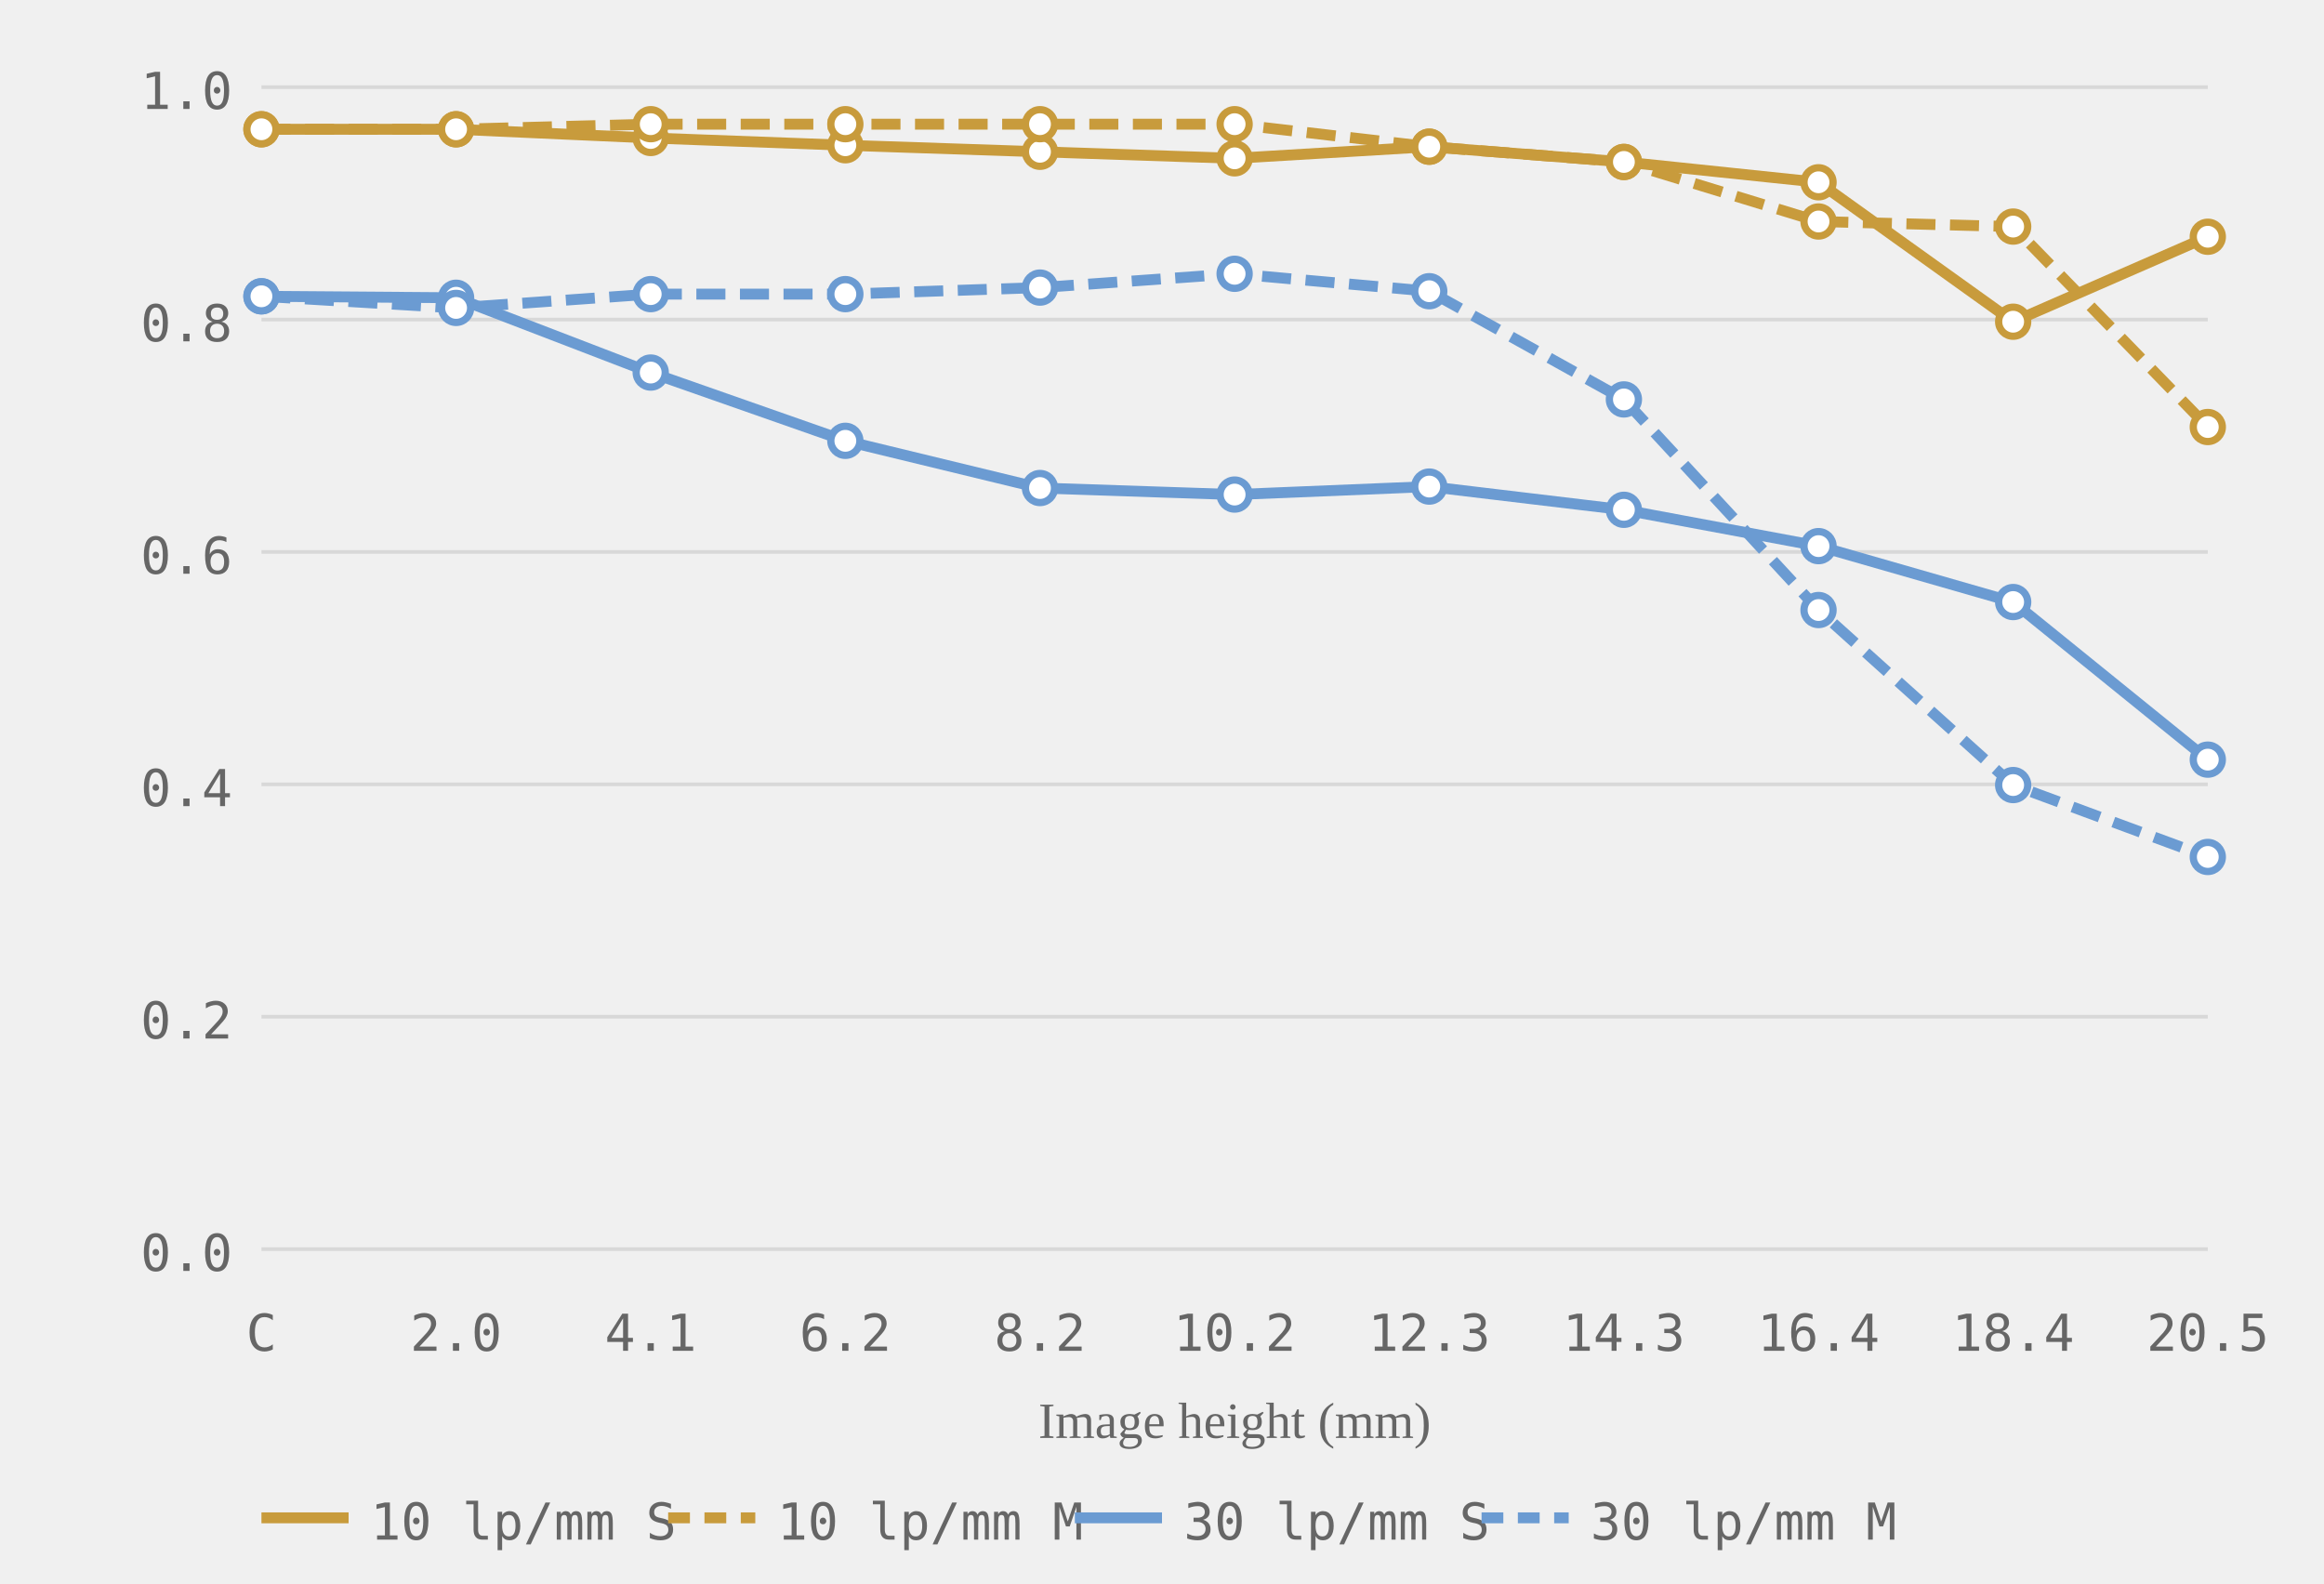
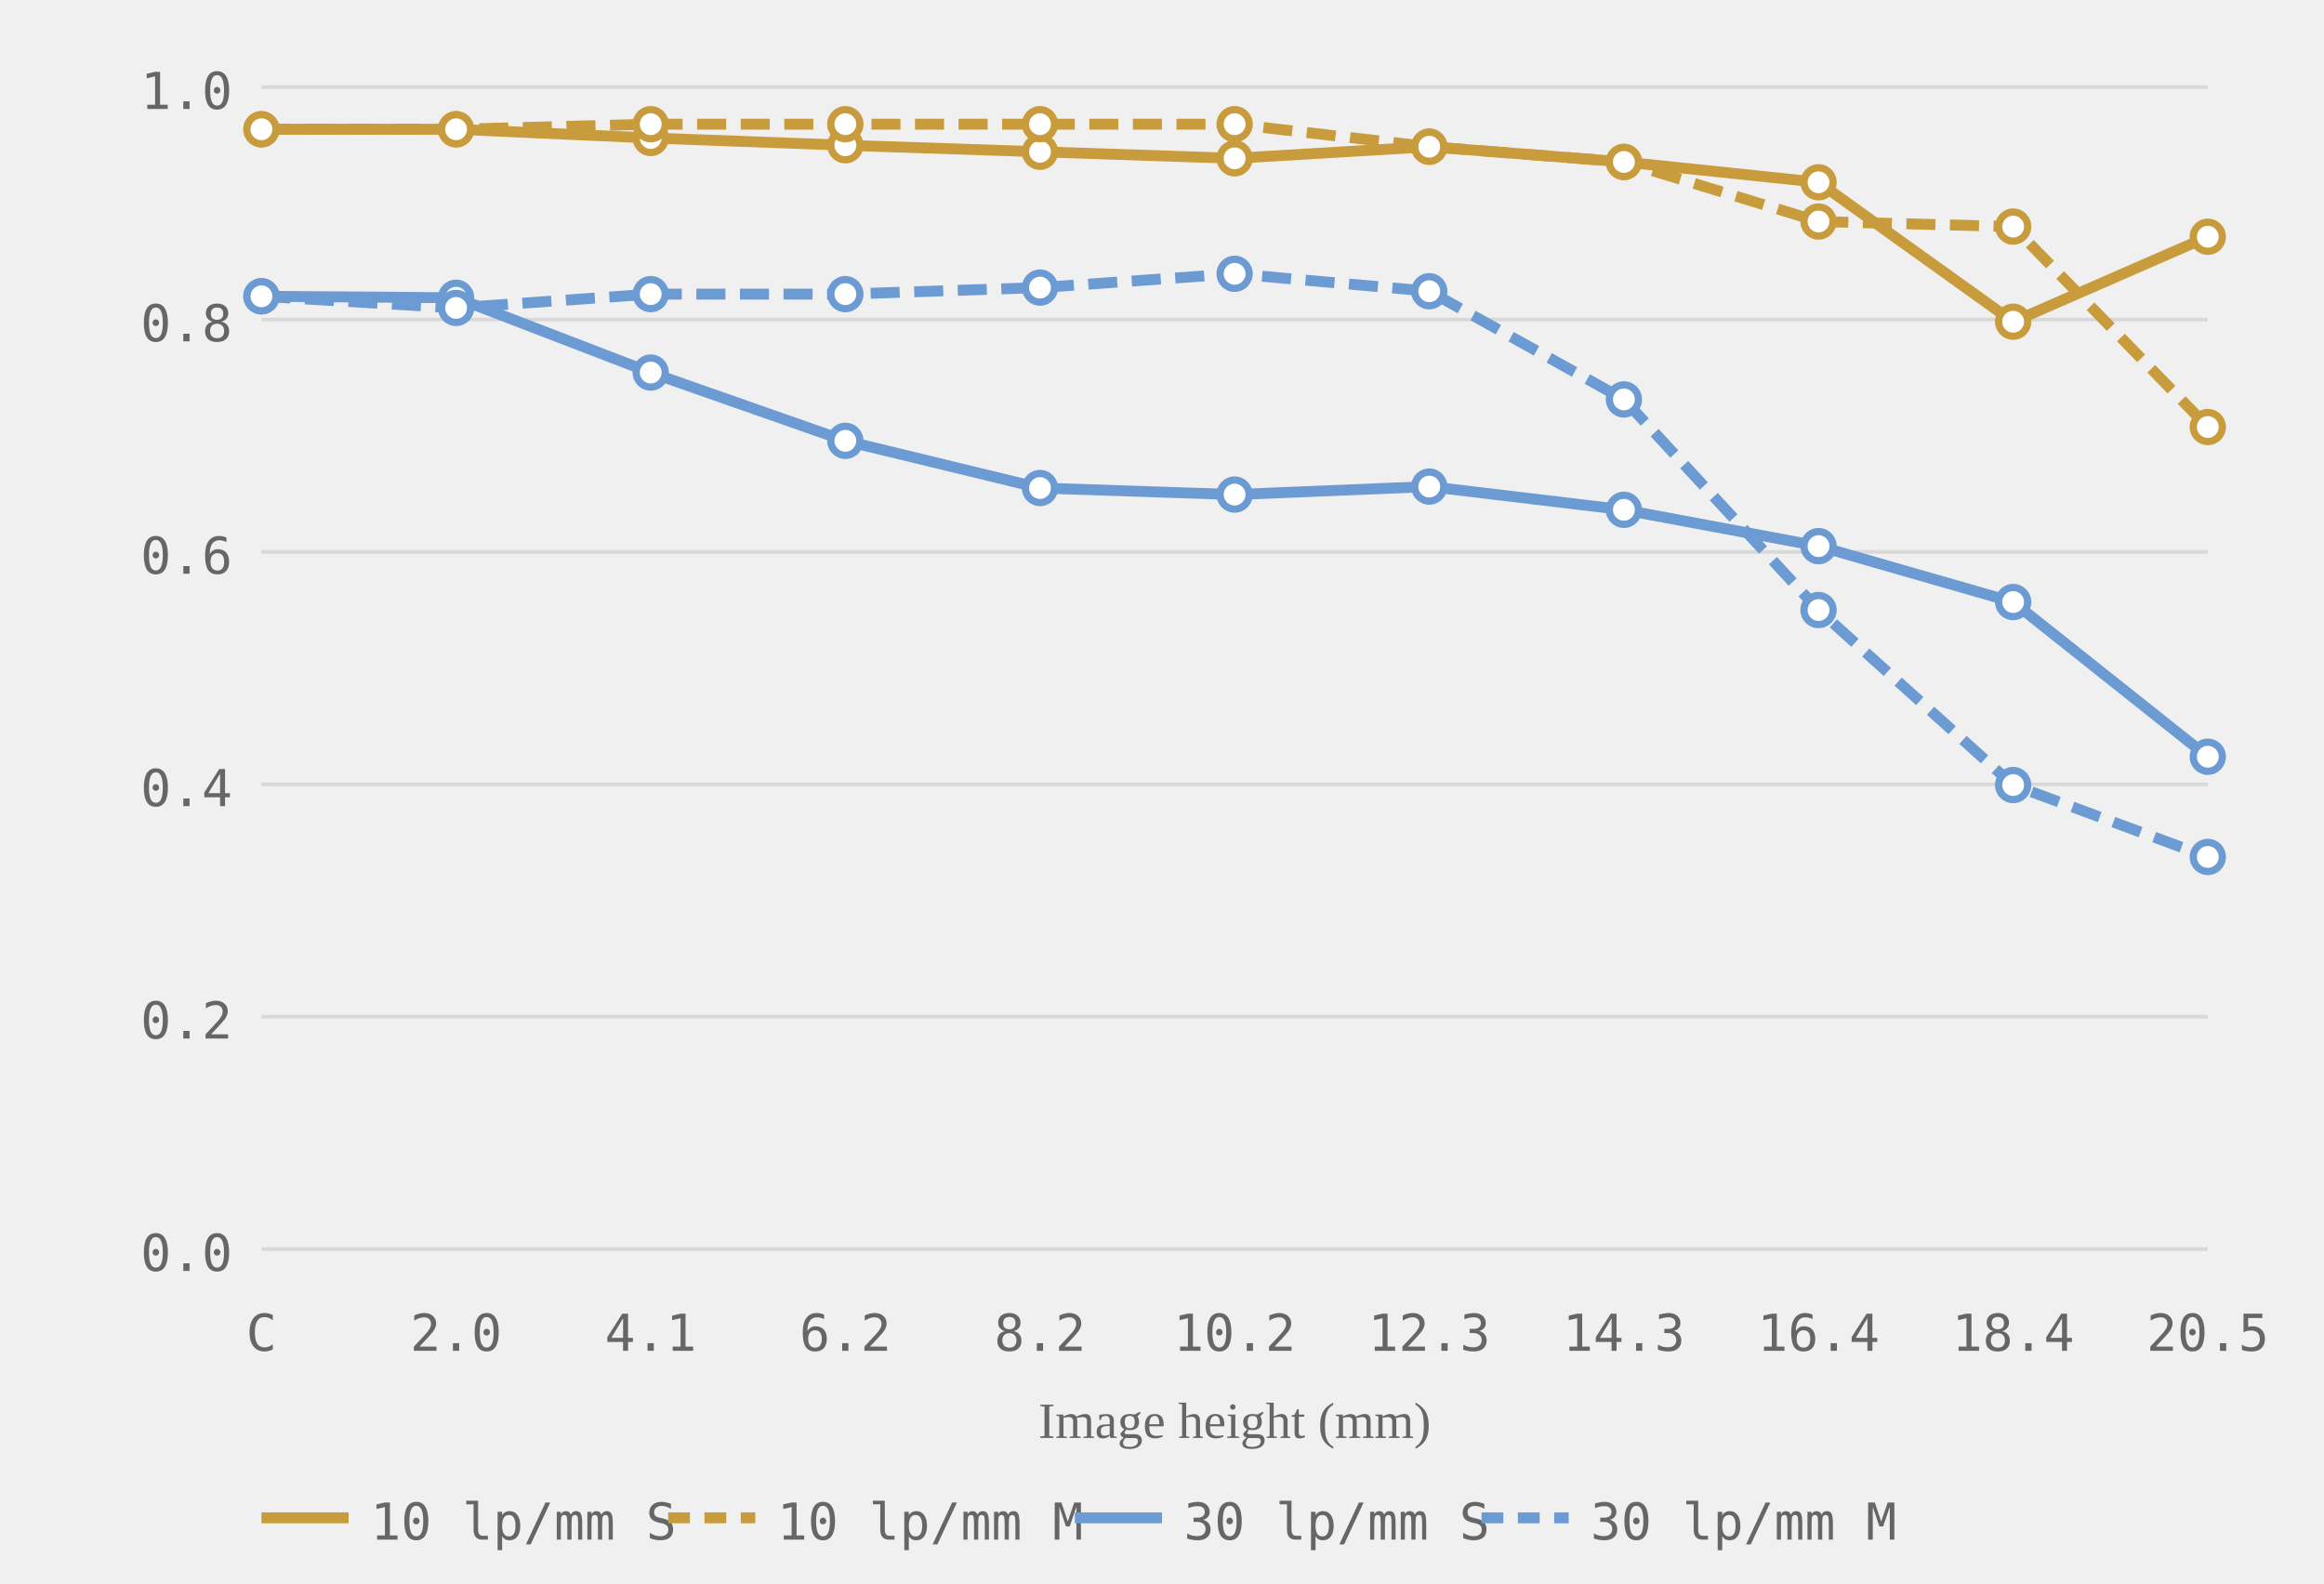
<svg xmlns="http://www.w3.org/2000/svg" viewBox="0 0 320 218" role="img" aria-label="MTF chart, generated from readings">
  <style>.grid-line { stroke: #d8d8d8; stroke-width: 0.5; }.axis-label { font-size: 7px; fill: #666666; font-family: ui-monospace, monospace; }.axis-y { text-anchor: end; }.axis-x { text-anchor: middle; }.axis-title { font-size: 7px; fill: #666666; text-anchor: middle; }.curve { fill: none; stroke-width: 1.5; }.curve-m { stroke-dasharray: 4 2; }.dot { fill: white; stroke-width: 1; }.legend-text { font-size: 7px; fill: #666666; font-family: ui-monospace, monospace; }</style>
  <line class="grid-line" x1="36" y1="172.0" x2="304" y2="172.0" />
  <line class="grid-line" x1="36" y1="140.0" x2="304" y2="140.0" />
  <line class="grid-line" x1="36" y1="108.0" x2="304" y2="108.0" />
  <line class="grid-line" x1="36" y1="76.0" x2="304" y2="76.0" />
  <line class="grid-line" x1="36" y1="44.0" x2="304" y2="44.0" />
  <line class="grid-line" x1="36" y1="12.0" x2="304" y2="12.0" />
  <text class="axis-label axis-y" x="32" y="175.0">0.0</text>
  <text class="axis-label axis-y" x="32" y="143.0">0.2</text>
  <text class="axis-label axis-y" x="32" y="111.0">0.4</text>
  <text class="axis-label axis-y" x="32" y="79.0">0.6</text>
  <text class="axis-label axis-y" x="32" y="47.0">0.8</text>
  <text class="axis-label axis-y" x="32" y="15.0">1.0</text>
  <text class="axis-label axis-x" x="36.0" y="186">C</text>
  <text class="axis-label axis-x" x="62.8" y="186">2.0</text>
  <text class="axis-label axis-x" x="89.6" y="186">4.1</text>
  <text class="axis-label axis-x" x="116.4" y="186">6.2</text>
  <text class="axis-label axis-x" x="143.2" y="186">8.2</text>
  <text class="axis-label axis-x" x="170.0" y="186">10.2</text>
  <text class="axis-label axis-x" x="196.8" y="186">12.3</text>
  <text class="axis-label axis-x" x="223.6" y="186">14.3</text>
  <text class="axis-label axis-x" x="250.4" y="186">16.4</text>
  <text class="axis-label axis-x" x="277.2" y="186">18.4</text>
  <text class="axis-label axis-x" x="304.0" y="186">20.5</text>
  <text class="axis-title" x="170.0" y="198">Image height (mm)</text>
  <polyline class="curve curve-10" style="stroke:#c89b3c" points="36.0,17.8 62.8,17.8 89.6,19.0 116.4,20.0 143.2,20.9 170.0,21.8 196.8,20.2 223.6,22.3 250.4,25.1 277.2,44.3 304.0,32.6" />
  <polyline class="curve curve-10 curve-m" style="stroke:#c89b3c" points="36.0,17.8 62.8,17.8 89.6,17.1 116.4,17.1 143.2,17.1 170.0,17.1 196.8,20.2 223.6,22.3 250.4,30.5 277.2,31.2 304.0,58.8" stroke-dasharray="4 2" />
-   <polyline class="curve curve-30" style="stroke:#6b9bd2" points="36.0,40.8 62.8,41.0 89.6,51.3 116.4,60.7 143.2,67.2 170.0,68.1 196.8,67.0 223.6,70.2 250.4,75.2 277.2,82.9 304.0,104.6" />
+   <polyline class="curve curve-30" style="stroke:#6b9bd2" points="36.0,40.8 62.8,41.0 89.6,51.3 116.4,60.7 143.2,67.2 170.0,68.1 196.8,67.0 223.6,70.2 250.4,75.2 277.2,82.9 304.0,104.2" />
  <polyline class="curve curve-30 curve-m" style="stroke:#6b9bd2" points="36.0,40.8 62.8,42.4 89.6,40.5 116.4,40.5 143.2,39.6 170.0,37.7 196.8,40.1 223.6,55.0 250.4,84.0 277.2,108.1 304.0,118.0" stroke-dasharray="4 2" />
  <circle class="dot dot-10" style="stroke:#c89b3c" cx="36.0" cy="17.8" r="2" />
  <circle class="dot dot-10" style="stroke:#c89b3c" cx="62.8" cy="17.8" r="2" />
  <circle class="dot dot-10" style="stroke:#c89b3c" cx="89.6" cy="19.0" r="2" />
  <circle class="dot dot-10" style="stroke:#c89b3c" cx="116.4" cy="20.0" r="2" />
  <circle class="dot dot-10" style="stroke:#c89b3c" cx="143.2" cy="20.9" r="2" />
  <circle class="dot dot-10" style="stroke:#c89b3c" cx="170.0" cy="21.8" r="2" />
  <circle class="dot dot-10" style="stroke:#c89b3c" cx="196.8" cy="20.2" r="2" />
  <circle class="dot dot-10" style="stroke:#c89b3c" cx="223.6" cy="22.3" r="2" />
  <circle class="dot dot-10" style="stroke:#c89b3c" cx="250.4" cy="25.1" r="2" />
  <circle class="dot dot-10" style="stroke:#c89b3c" cx="277.2" cy="44.3" r="2" />
  <circle class="dot dot-10" style="stroke:#c89b3c" cx="304.0" cy="32.6" r="2" />
  <circle class="dot dot-10" style="stroke:#c89b3c" cx="36.0" cy="17.8" r="2" />
  <circle class="dot dot-10" style="stroke:#c89b3c" cx="62.8" cy="17.8" r="2" />
  <circle class="dot dot-10" style="stroke:#c89b3c" cx="89.6" cy="17.1" r="2" />
  <circle class="dot dot-10" style="stroke:#c89b3c" cx="116.4" cy="17.1" r="2" />
  <circle class="dot dot-10" style="stroke:#c89b3c" cx="143.2" cy="17.1" r="2" />
  <circle class="dot dot-10" style="stroke:#c89b3c" cx="170.0" cy="17.1" r="2" />
  <circle class="dot dot-10" style="stroke:#c89b3c" cx="196.8" cy="20.2" r="2" />
  <circle class="dot dot-10" style="stroke:#c89b3c" cx="223.6" cy="22.3" r="2" />
  <circle class="dot dot-10" style="stroke:#c89b3c" cx="250.4" cy="30.5" r="2" />
  <circle class="dot dot-10" style="stroke:#c89b3c" cx="277.2" cy="31.2" r="2" />
  <circle class="dot dot-10" style="stroke:#c89b3c" cx="304.0" cy="58.8" r="2" />
  <circle class="dot dot-30" style="stroke:#6b9bd2" cx="36.0" cy="40.8" r="2" />
  <circle class="dot dot-30" style="stroke:#6b9bd2" cx="62.8" cy="41.0" r="2" />
  <circle class="dot dot-30" style="stroke:#6b9bd2" cx="89.6" cy="51.3" r="2" />
  <circle class="dot dot-30" style="stroke:#6b9bd2" cx="116.4" cy="60.7" r="2" />
  <circle class="dot dot-30" style="stroke:#6b9bd2" cx="143.2" cy="67.2" r="2" />
  <circle class="dot dot-30" style="stroke:#6b9bd2" cx="170.0" cy="68.1" r="2" />
  <circle class="dot dot-30" style="stroke:#6b9bd2" cx="196.8" cy="67.0" r="2" />
  <circle class="dot dot-30" style="stroke:#6b9bd2" cx="223.6" cy="70.2" r="2" />
  <circle class="dot dot-30" style="stroke:#6b9bd2" cx="250.4" cy="75.2" r="2" />
  <circle class="dot dot-30" style="stroke:#6b9bd2" cx="277.2" cy="82.9" r="2" />
-   <circle class="dot dot-30" style="stroke:#6b9bd2" cx="304.0" cy="104.6" r="2" />
+   <circle class="dot dot-30" style="stroke:#6b9bd2" cx="304.0" cy="104.2" r="2" />
  <circle class="dot dot-30" style="stroke:#6b9bd2" cx="36.0" cy="40.8" r="2" />
  <circle class="dot dot-30" style="stroke:#6b9bd2" cx="62.8" cy="42.4" r="2" />
  <circle class="dot dot-30" style="stroke:#6b9bd2" cx="89.6" cy="40.5" r="2" />
  <circle class="dot dot-30" style="stroke:#6b9bd2" cx="116.4" cy="40.5" r="2" />
  <circle class="dot dot-30" style="stroke:#6b9bd2" cx="143.2" cy="39.6" r="2" />
  <circle class="dot dot-30" style="stroke:#6b9bd2" cx="170.0" cy="37.7" r="2" />
  <circle class="dot dot-30" style="stroke:#6b9bd2" cx="196.8" cy="40.1" r="2" />
  <circle class="dot dot-30" style="stroke:#6b9bd2" cx="223.6" cy="55.0" r="2" />
  <circle class="dot dot-30" style="stroke:#6b9bd2" cx="250.4" cy="84.0" r="2" />
  <circle class="dot dot-30" style="stroke:#6b9bd2" cx="277.2" cy="108.1" r="2" />
  <circle class="dot dot-30" style="stroke:#6b9bd2" cx="304.0" cy="118.0" r="2" />
  <line x1="36" y1="209" x2="48" y2="209" stroke="#c89b3c" stroke-width="1.5" />
  <text class="legend-text" x="51" y="212">10 lp/mm S</text>
  <line x1="92" y1="209" x2="104" y2="209" stroke="#c89b3c" stroke-width="1.5" stroke-dasharray="3 2" />
  <text class="legend-text" x="107" y="212">10 lp/mm M</text>
  <line x1="148" y1="209" x2="160" y2="209" stroke="#6b9bd2" stroke-width="1.5" />
  <text class="legend-text" x="163" y="212">30 lp/mm S</text>
  <line x1="204" y1="209" x2="216" y2="209" stroke="#6b9bd2" stroke-width="1.5" stroke-dasharray="3 2" />
  <text class="legend-text" x="219" y="212">30 lp/mm M</text>
</svg>
